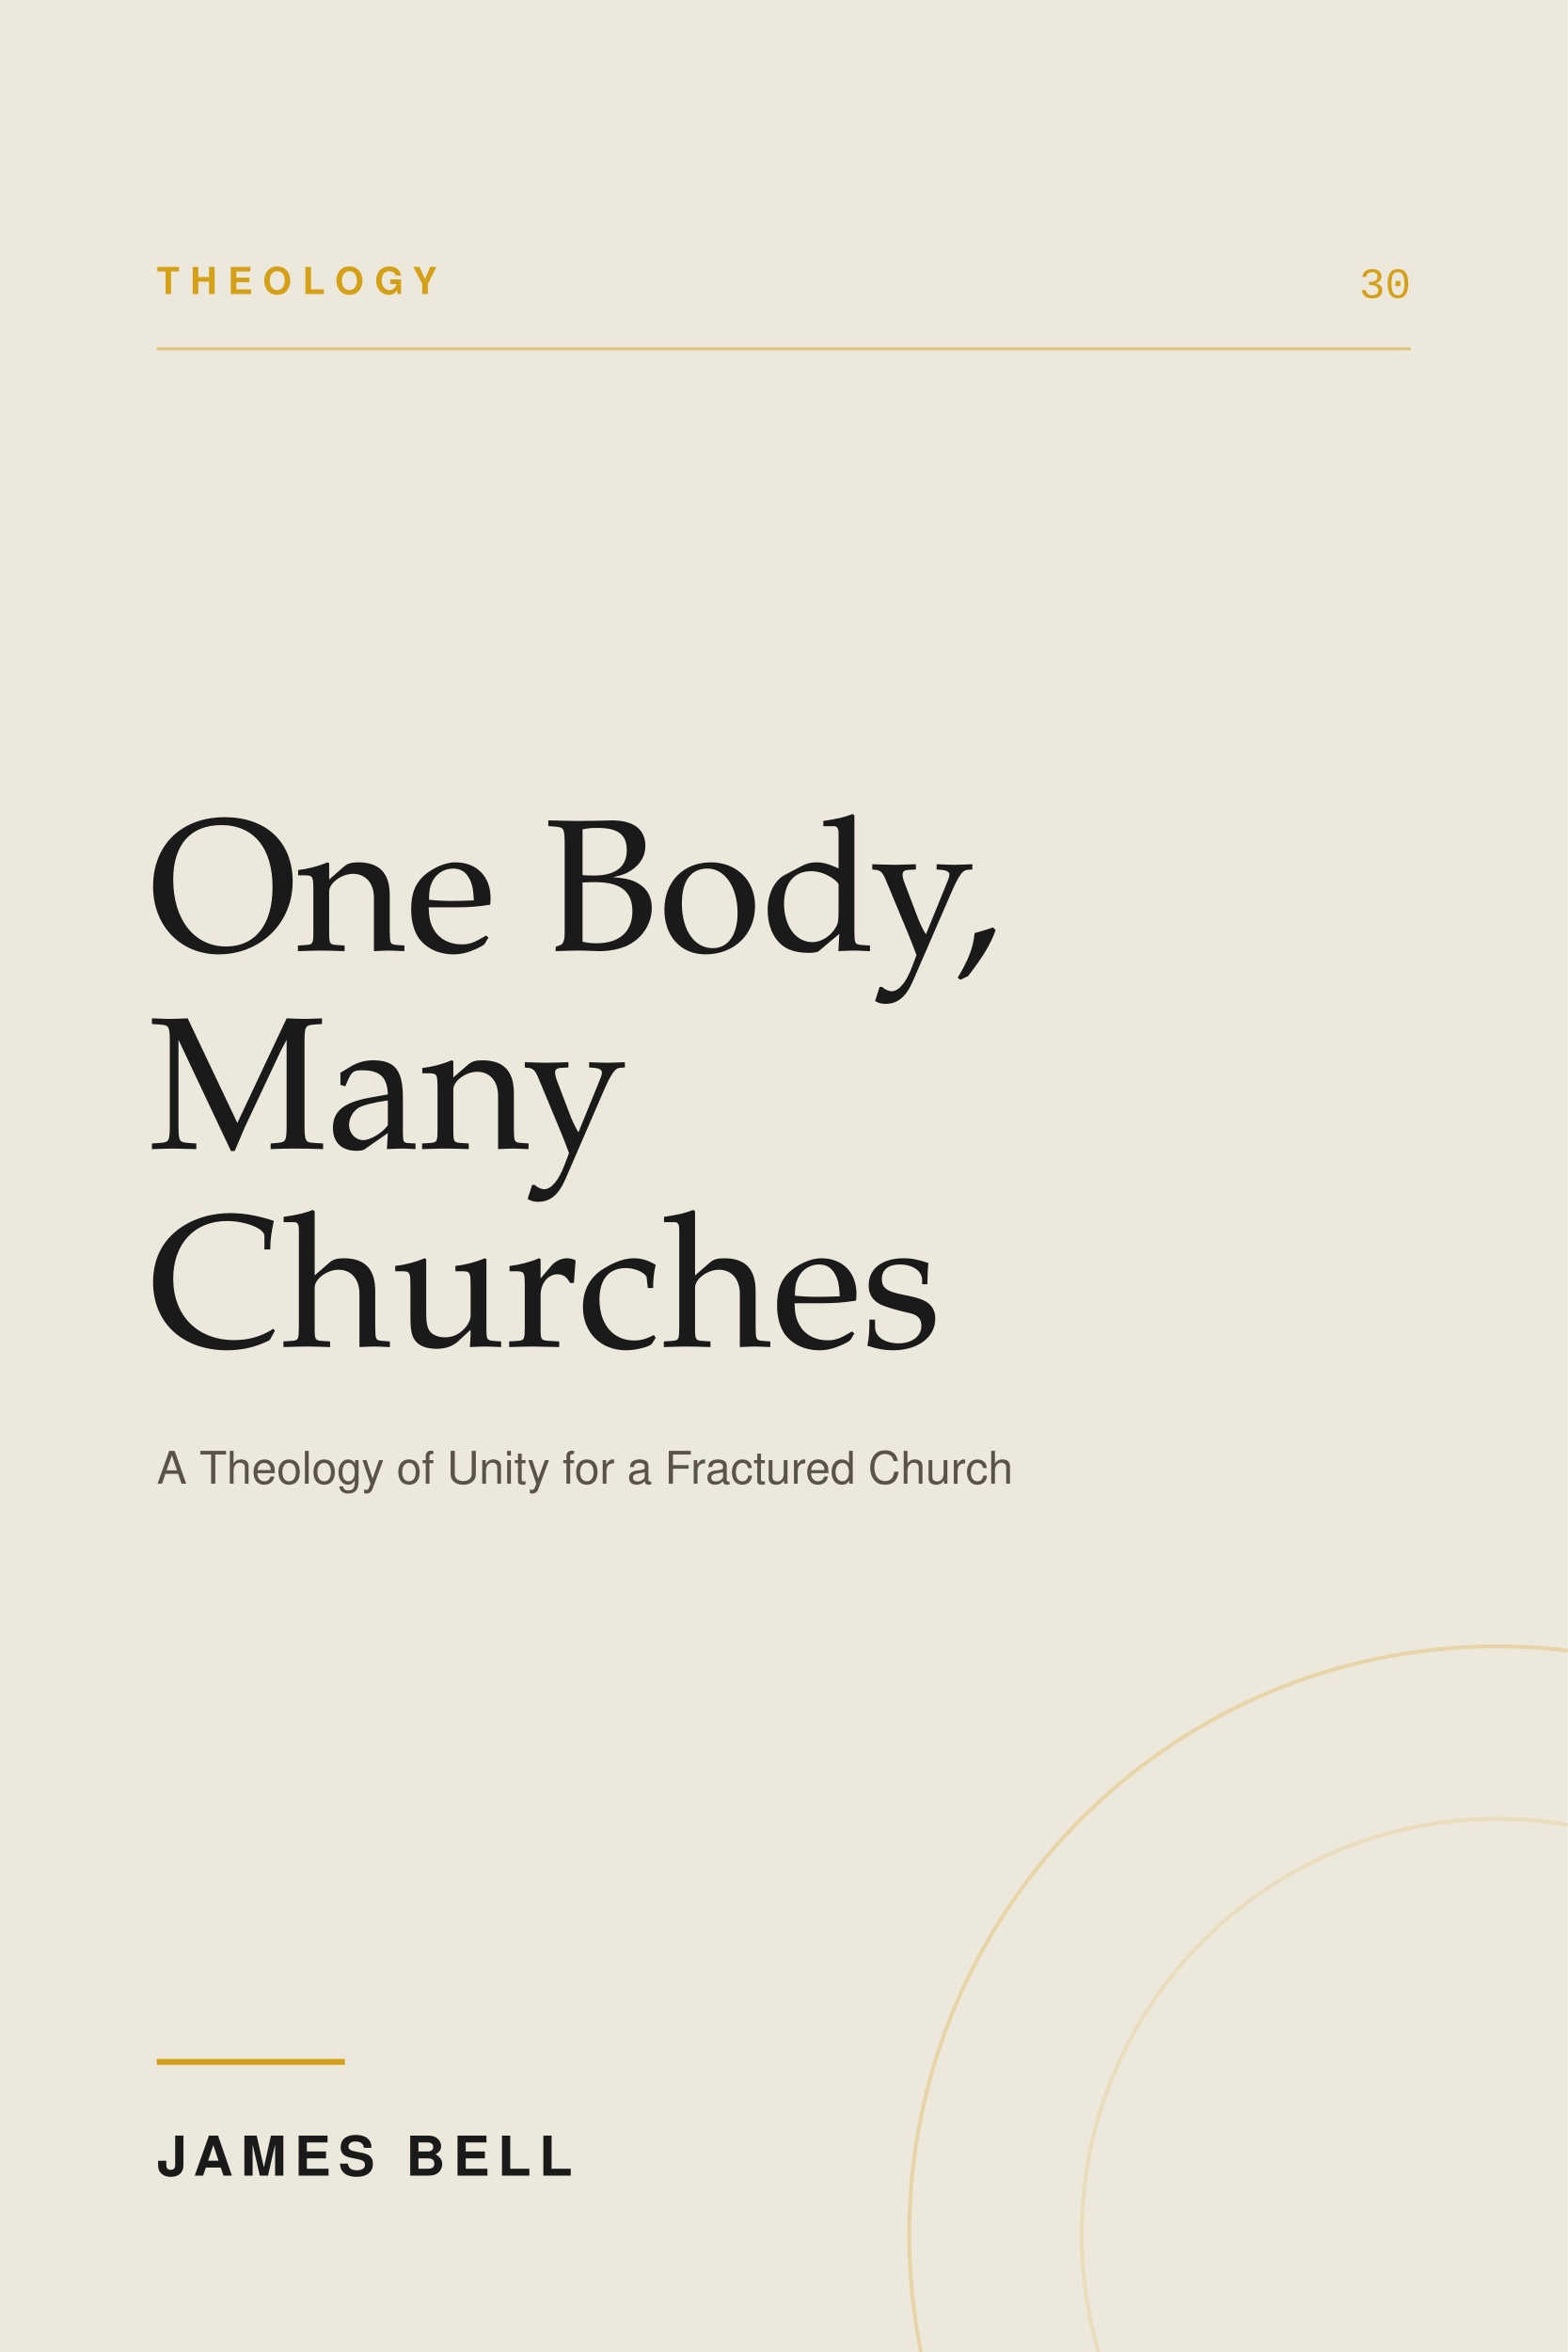
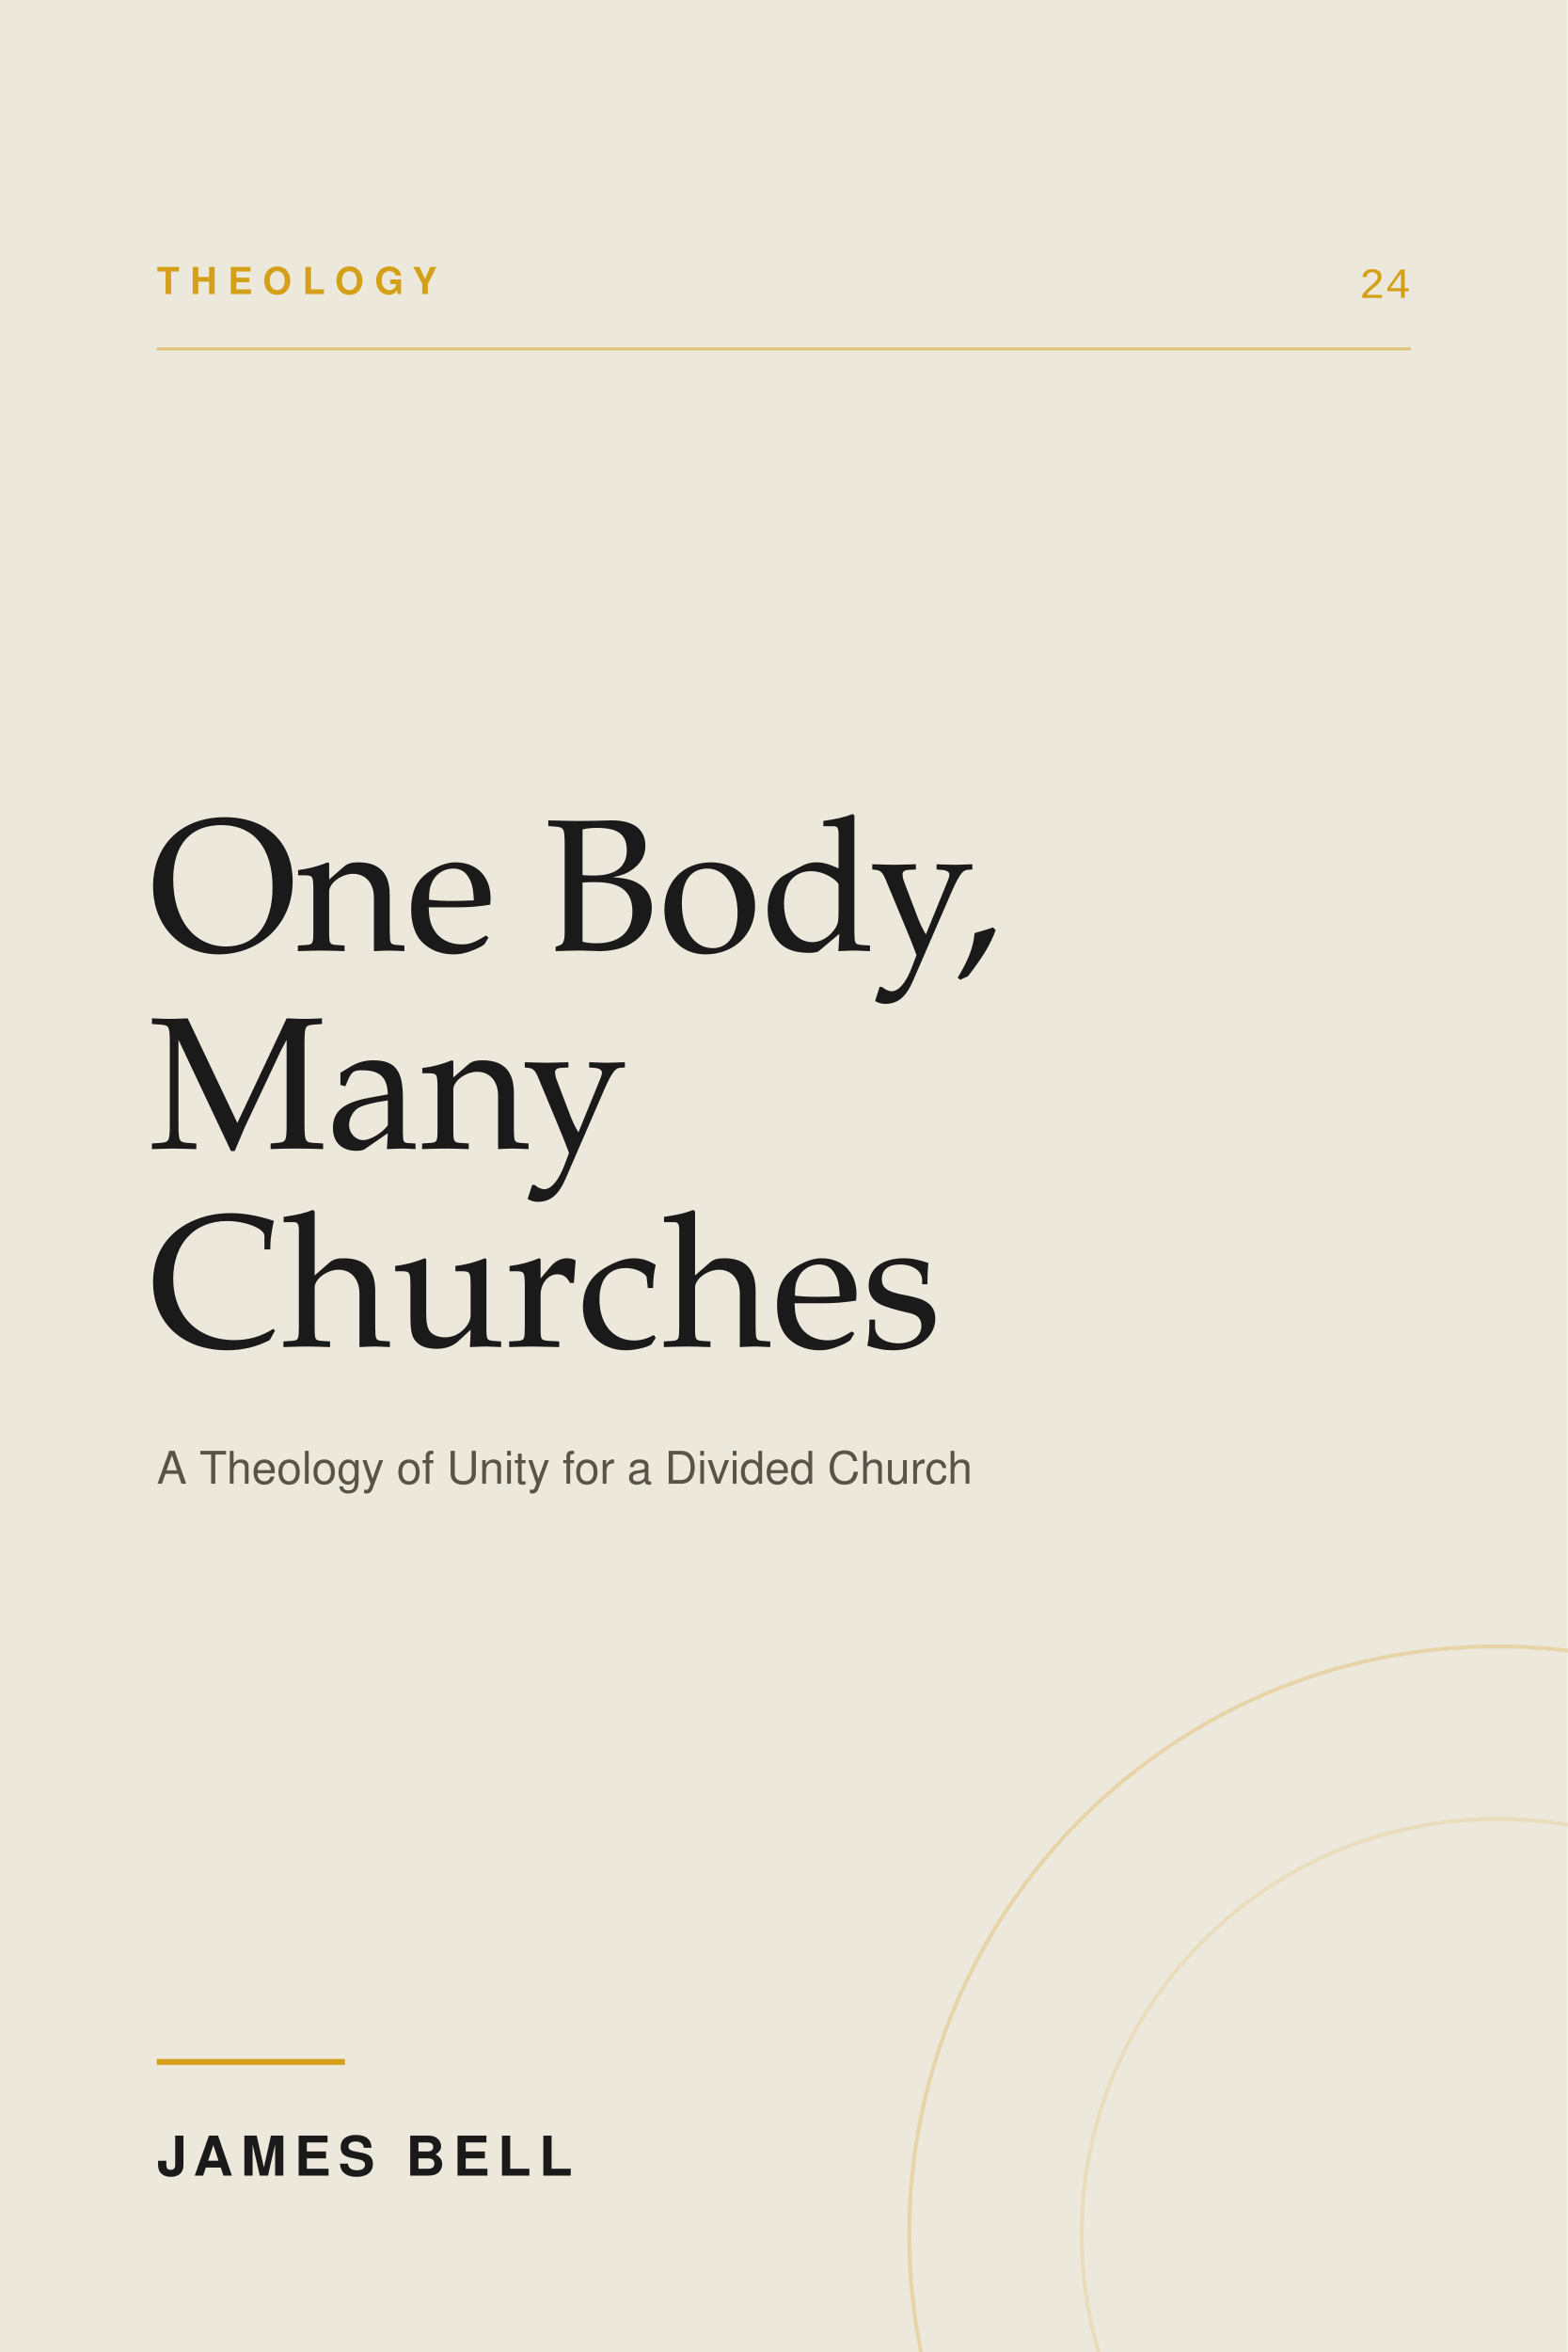
<svg xmlns="http://www.w3.org/2000/svg" width="800" height="1200" viewBox="0 0 800 1200" role="img" aria-label="One Body, Many Churches by James Bell">
  <rect width="800" height="1200" fill="#EDE8DC" />
  <circle cx="764" cy="1140" r="300" fill="none" stroke="#D4A017" stroke-width="2" opacity="0.26" />
  <circle cx="764" cy="1140" r="212" fill="none" stroke="#D4A017" stroke-width="2" opacity="0.16" />
  <text x="80" y="150" font-family="Helvetica, Arial, sans-serif" font-size="19" letter-spacing="5.5" font-weight="700" fill="#D4A017">THEOLOGY</text>
-   <text x="720" y="152" text-anchor="end" font-family="'JetBrains Mono', 'Courier New', monospace" font-size="22" fill="#D4A017">30</text>
+   <text x="720" y="152" text-anchor="end" font-family="'JetBrains Mono', 'Courier New', monospace" font-size="22" fill="#D4A017">24</text>
  <line x1="80" y1="178" x2="720" y2="178" stroke="#D4A017" stroke-width="1.5" opacity="0.5" />
  <text x="76" y="485" font-family="Palatino, 'Palatino Linotype', Georgia, serif" font-size="96" fill="#1A1A1A">One Body,</text>
  <text x="76" y="586" font-family="Palatino, 'Palatino Linotype', Georgia, serif" font-size="96" fill="#1A1A1A">Many</text>
  <text x="76" y="687" font-family="Palatino, 'Palatino Linotype', Georgia, serif" font-size="96" fill="#1A1A1A">Churches</text>
-   <text x="80" y="757" font-family="Helvetica, Arial, sans-serif" font-size="23" fill="#5A5448">A Theology of Unity for a Fractured Church</text>
+   <text x="80" y="757" font-family="Helvetica, Arial, sans-serif" font-size="23" fill="#5A5448">A Theology of Unity for a Divided Church</text>
  <line x1="80" y1="1052" x2="176" y2="1052" stroke="#D4A017" stroke-width="3" />
  <text x="80" y="1110" font-family="Helvetica, Arial, sans-serif" font-size="28" letter-spacing="4" font-weight="700" fill="#1A1A1A">JAMES BELL</text>
</svg>
